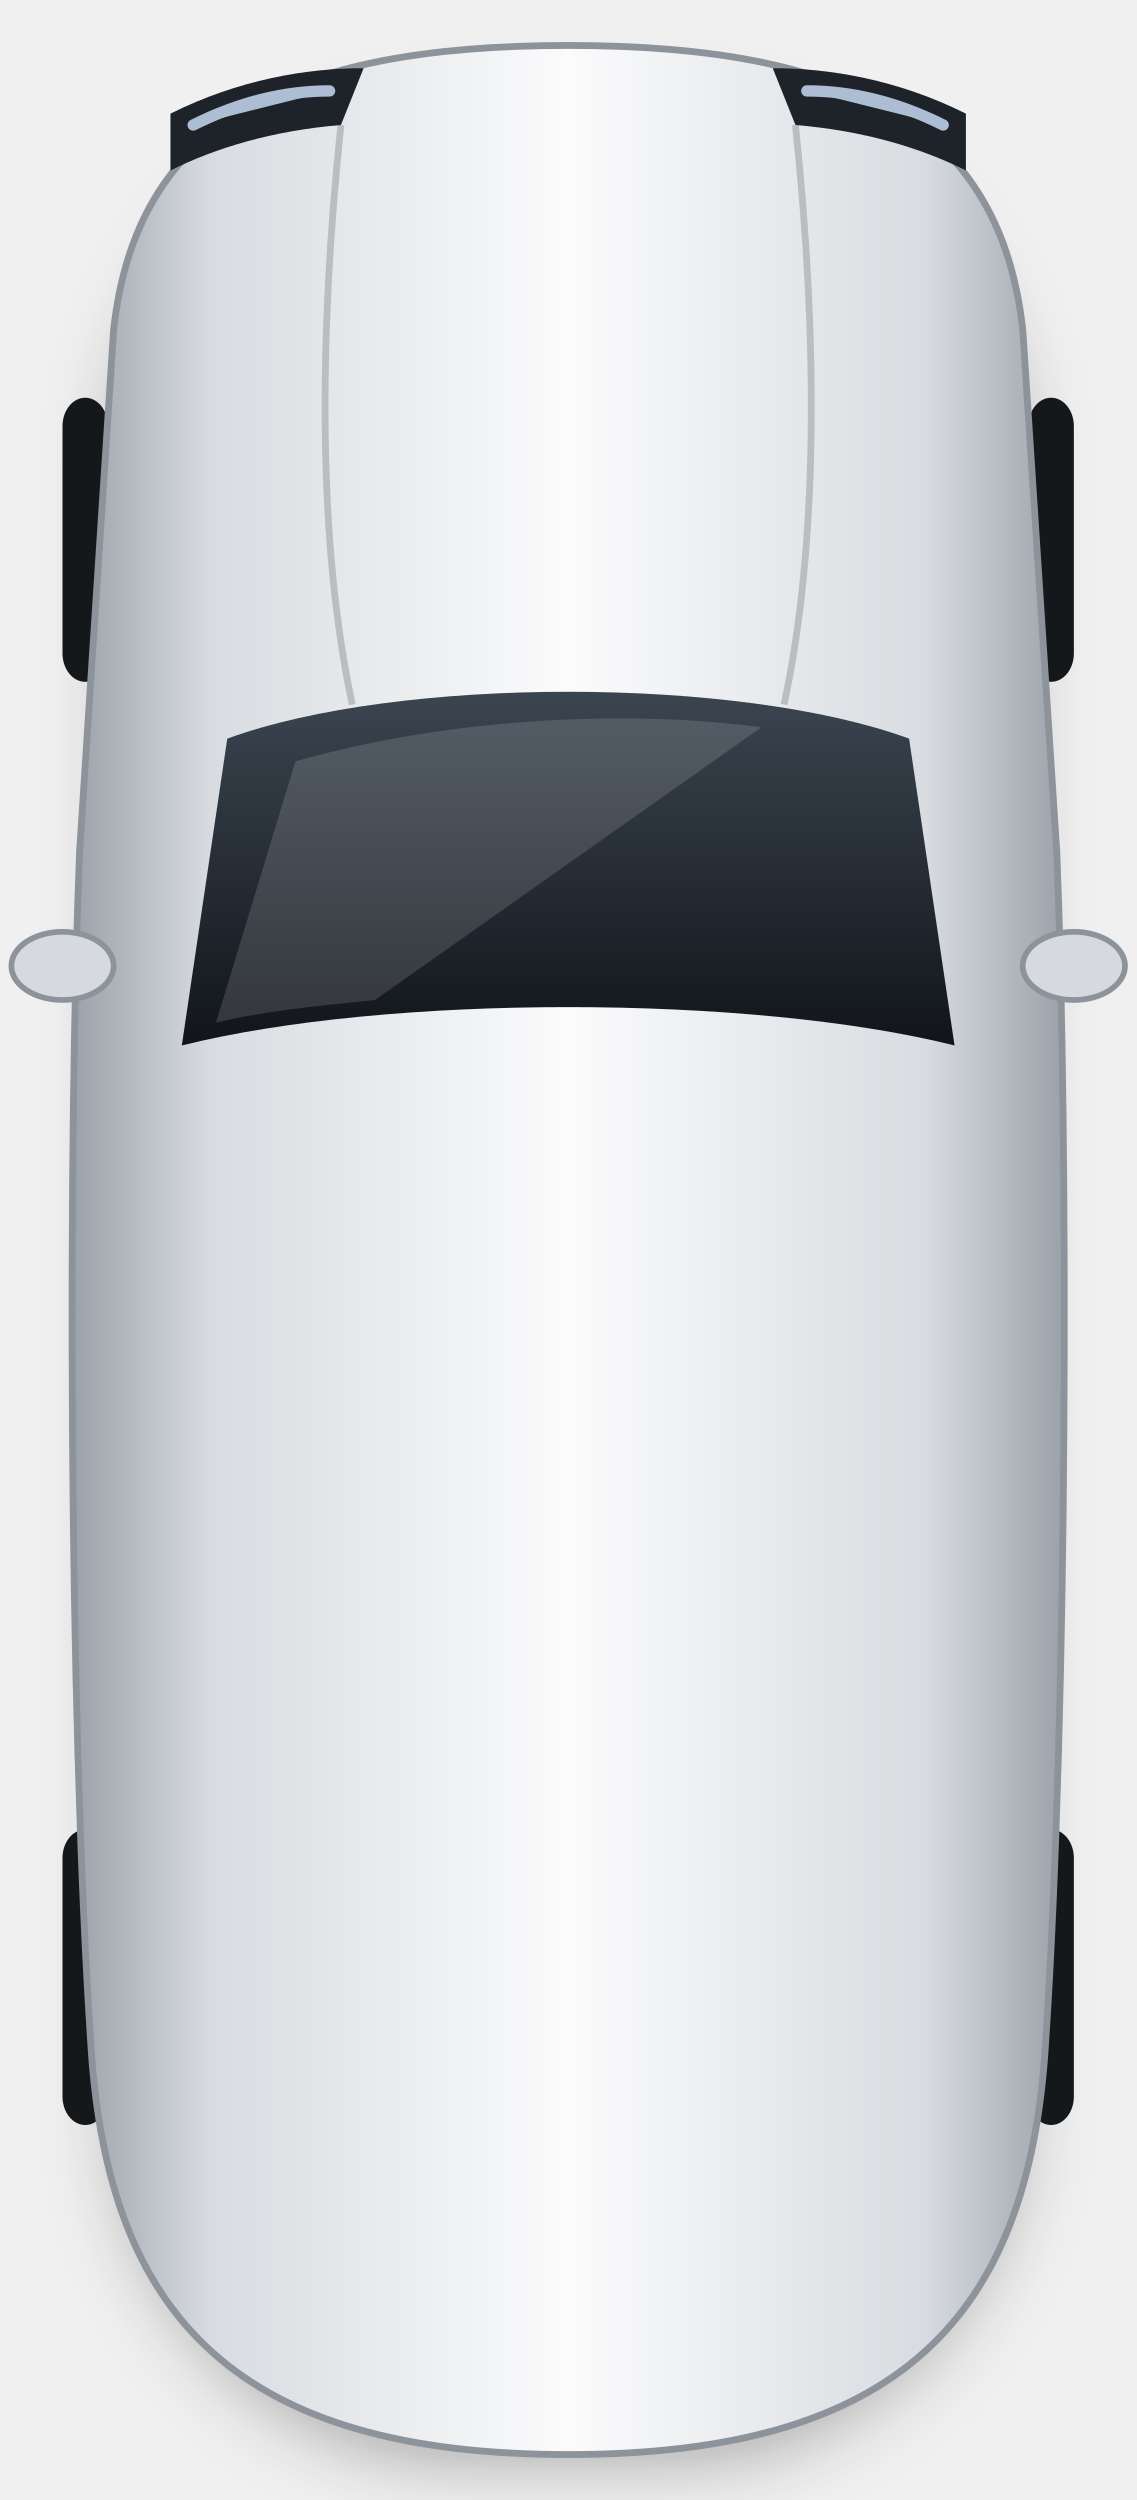
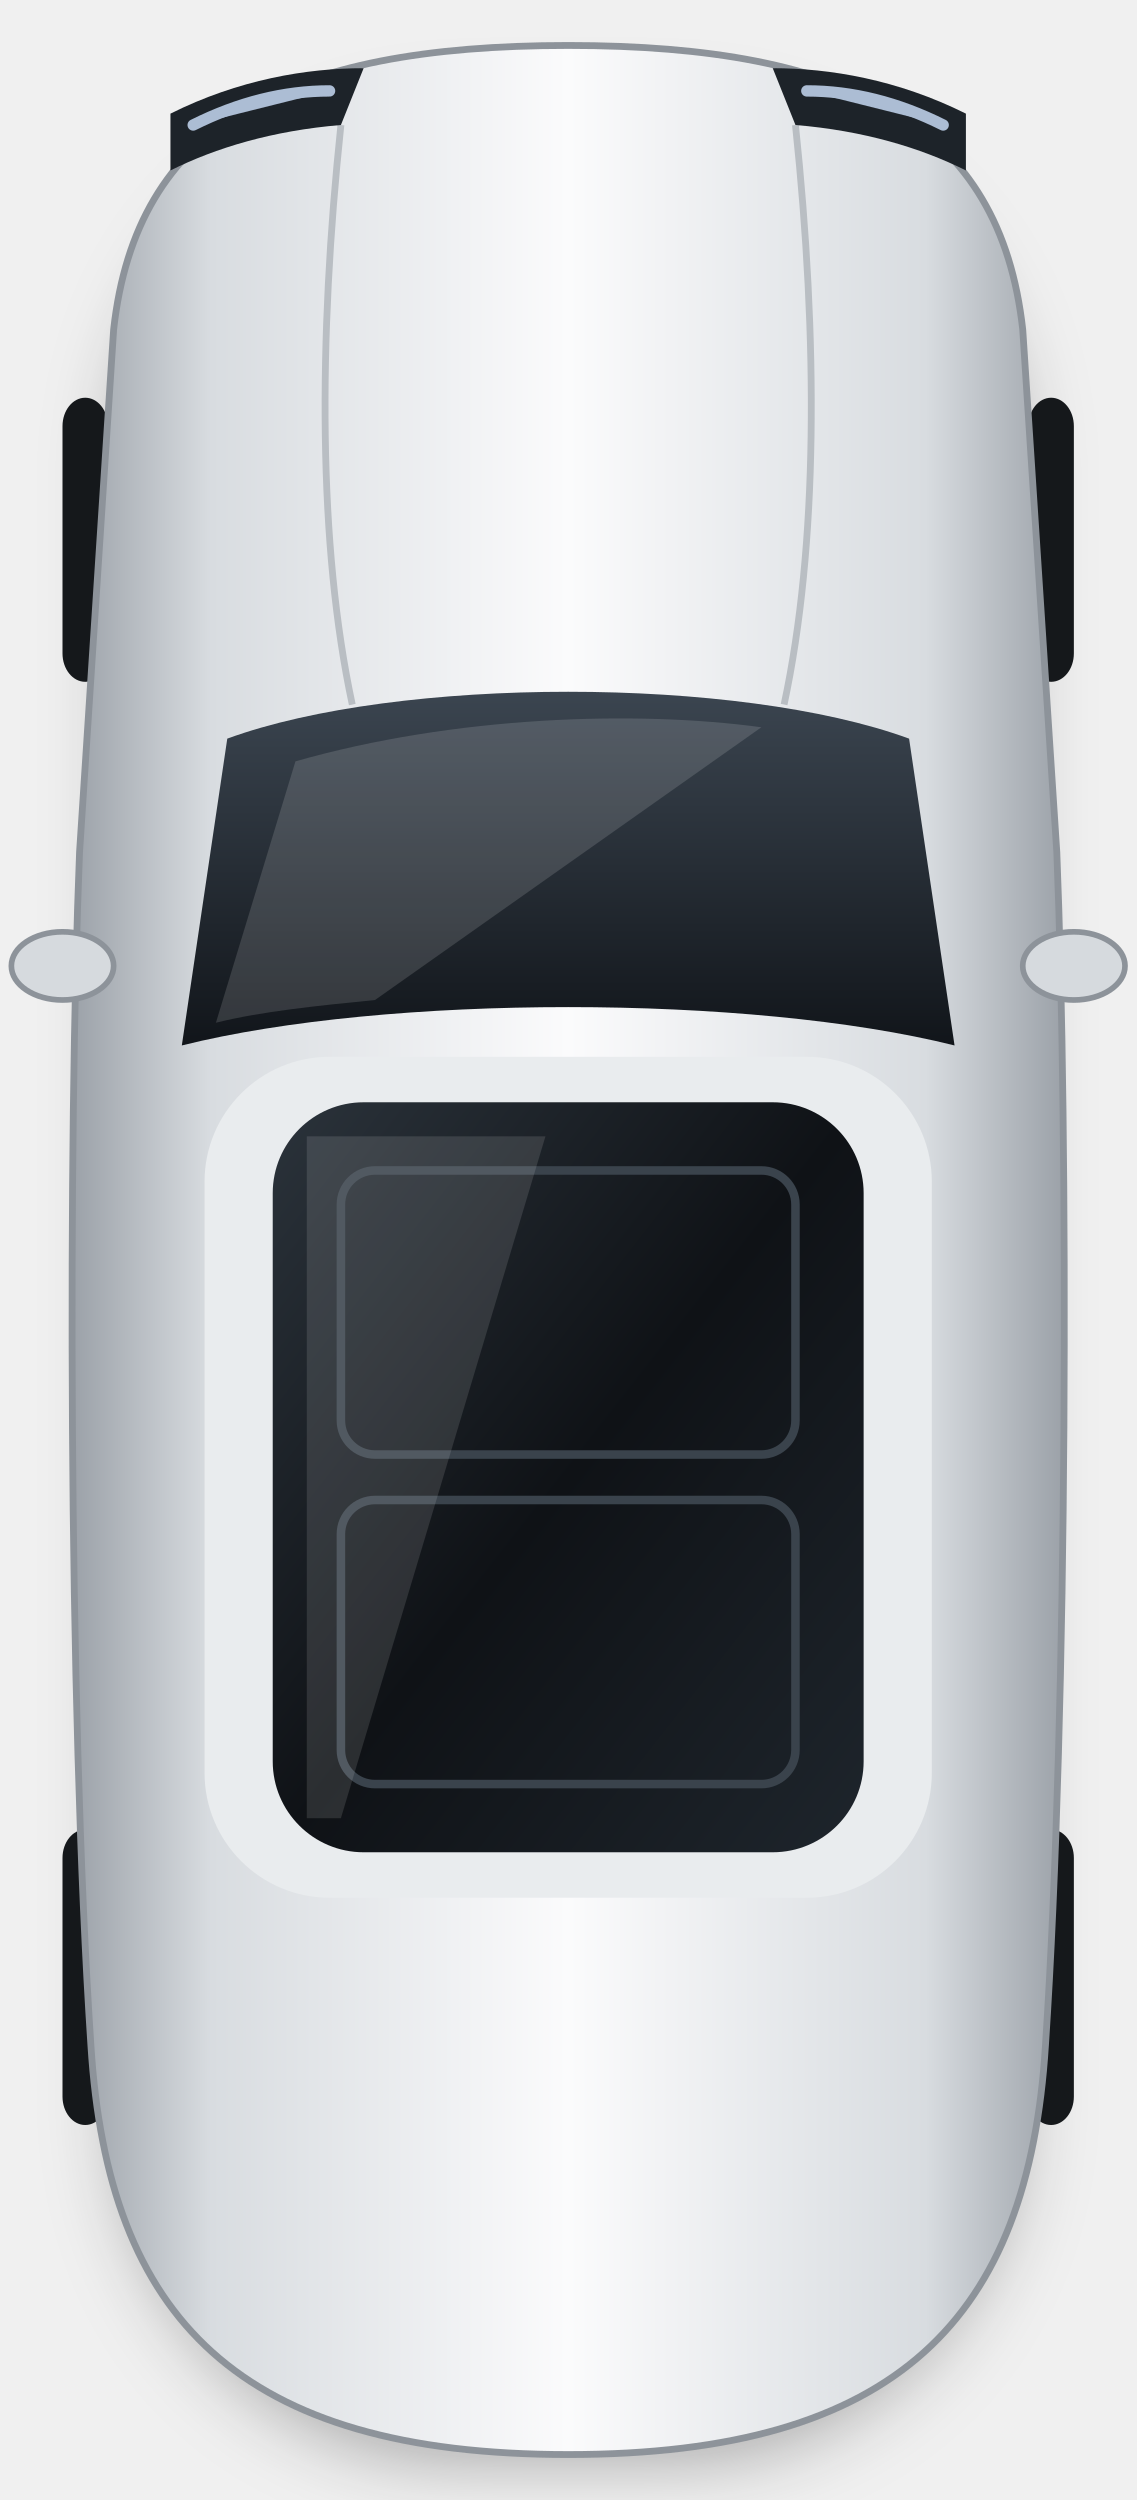
<svg xmlns="http://www.w3.org/2000/svg" viewBox="0 0 200 440" width="200" height="440">
  <defs>
    <linearGradient id="lamina" x1="0" y1="0" x2="1" y2="0">
      <stop offset="0" stop-color="#9ba1a8" />
      <stop offset=".14" stop-color="#d8dce0" />
      <stop offset=".5" stop-color="#fbfbfc" />
      <stop offset=".86" stop-color="#d8dce0" />
      <stop offset="1" stop-color="#9ba1a8" />
    </linearGradient>
    <filter id="sombra" x="-30%" y="-10%" width="160%" height="120%">
      <feGaussianBlur stdDeviation="7" />
    </filter>
    <linearGradient id="cristal" x1="0" y1="0" x2="0" y2="1">
      <stop offset="0" stop-color="#3b4550" />
      <stop offset="1" stop-color="#11151a" />
+     </linearGradient>
+     <linearGradient id="techo" x1="0" y1="0" x2="1" y2="1">
+       <stop offset="0" stop-color="#2b333b" />
+       <stop offset=".5" stop-color="#0f1216" />
+       <stop offset="1" stop-color="#1e252c" />
    </linearGradient>
  </defs>
  <rect x="22" y="22" width="156" height="410" rx="60" fill="#000" opacity=".35" filter="url(#sombra)" />
  <g fill="#15181b">
    <rect x="11" y="70" width="8" height="50" rx="5" />
    <rect x="181" y="70" width="8" height="50" rx="5" />
    <rect x="11" y="322" width="8" height="52" rx="5" />
    <rect x="181" y="322" width="8" height="52" rx="5" />
  </g>
  <path fill="url(#lamina)" stroke="#8d939a" stroke-width="1.2" d="M100 8C150 8 176 22 180 58L186 150C188 200 188 300 184 360C181 408 158 432 100 432C42 432 19 408 16 360C12 300 12 200 14 150L20 58C24 22 50 8 100 8Z" />
  <path fill="none" stroke="#b9bec3" stroke-width="1.2" d="M60 22C56 60 56 96 62 124M140 22C144 60 144 96 138 124" />
  <path fill="#1d2329" d="M30 20C42 14 54 12 64 12L60 22C48 23 38 26 30 30Z" />
  <path fill="#1d2329" d="M170 20C158 14 146 12 136 12L140 22C152 23 162 26 170 30Z" />
  <path fill="#cfe3ff" opacity=".8" d="M34 22C42 18 50 16 58 16" stroke="#cfe3ff" stroke-width="2" stroke-linecap="round" />
  <path fill="#cfe3ff" opacity=".8" d="M166 22C158 18 150 16 142 16" stroke="#cfe3ff" stroke-width="2" stroke-linecap="round" />
  <path fill="url(#cristal)" d="M40 130C70 119 130 119 160 130L168 184C132 175 68 175 32 184Z" />
  <path fill="#fff" opacity=".14" d="M52 134C80 126 112 125 134 128L66 176C56 177 46 178 38 180Z" />
  <ellipse cx="11" cy="170" rx="9" ry="6" fill="#d6dade" stroke="#8d939a" />
  <ellipse cx="189" cy="170" rx="9" ry="6" fill="#d6dade" stroke="#8d939a" />
+   <rect x="36" y="186" width="128" height="148" rx="22" fill="#e9ecee" />
+   <rect x="48" y="194" width="104" height="132" rx="16" fill="url(#techo)" />
+   <g stroke="#3a434c" stroke-width="1.5" fill="none">
+     <rect x="60" y="206" width="80" height="50" rx="6" />
+     <rect x="60" y="264" width="80" height="50" rx="6" />
+   </g>
+   <path fill="#fff" opacity=".12" d="M54 200L96 200 60 320 54 320Z" />
</svg>
